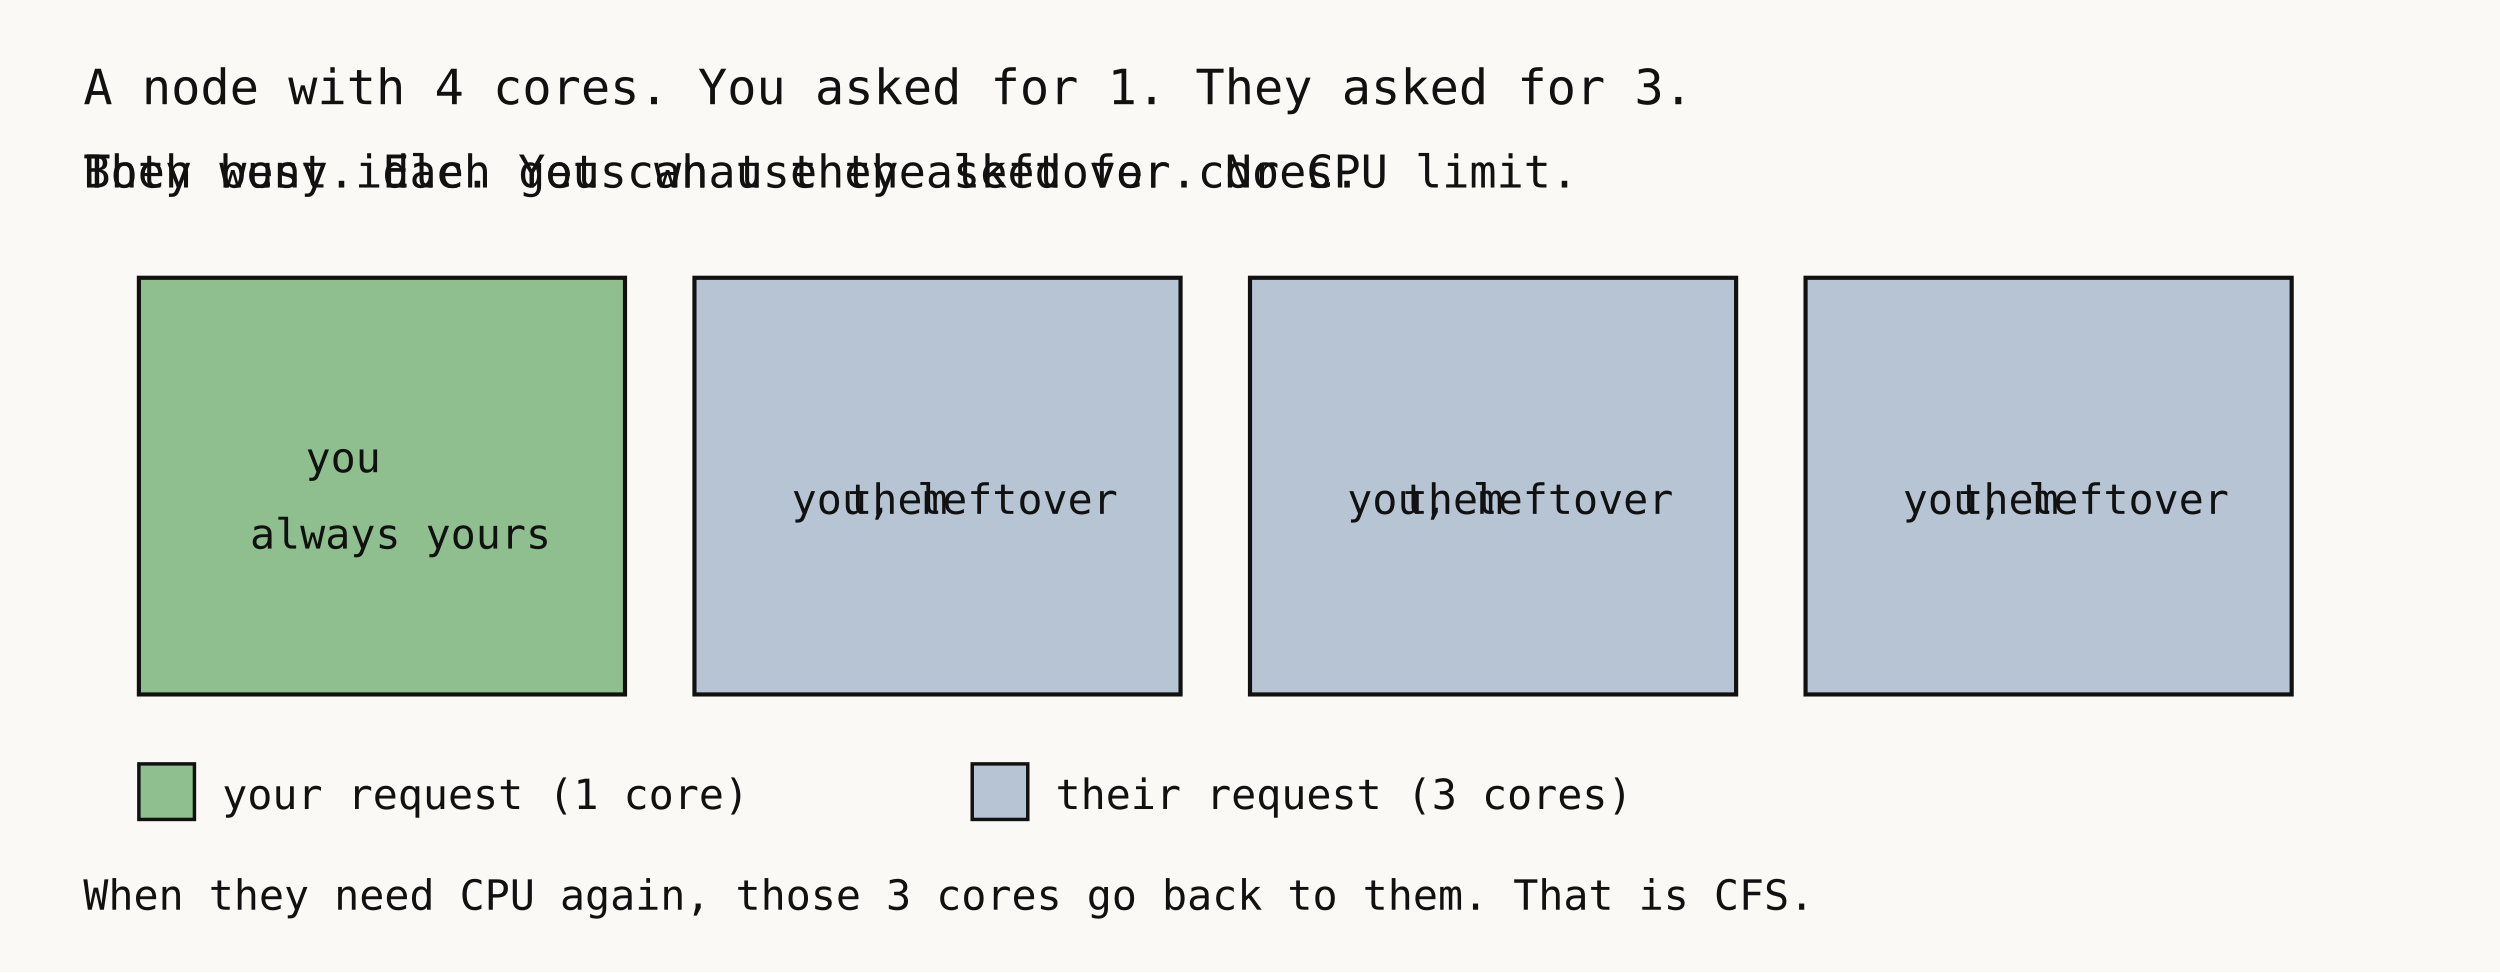
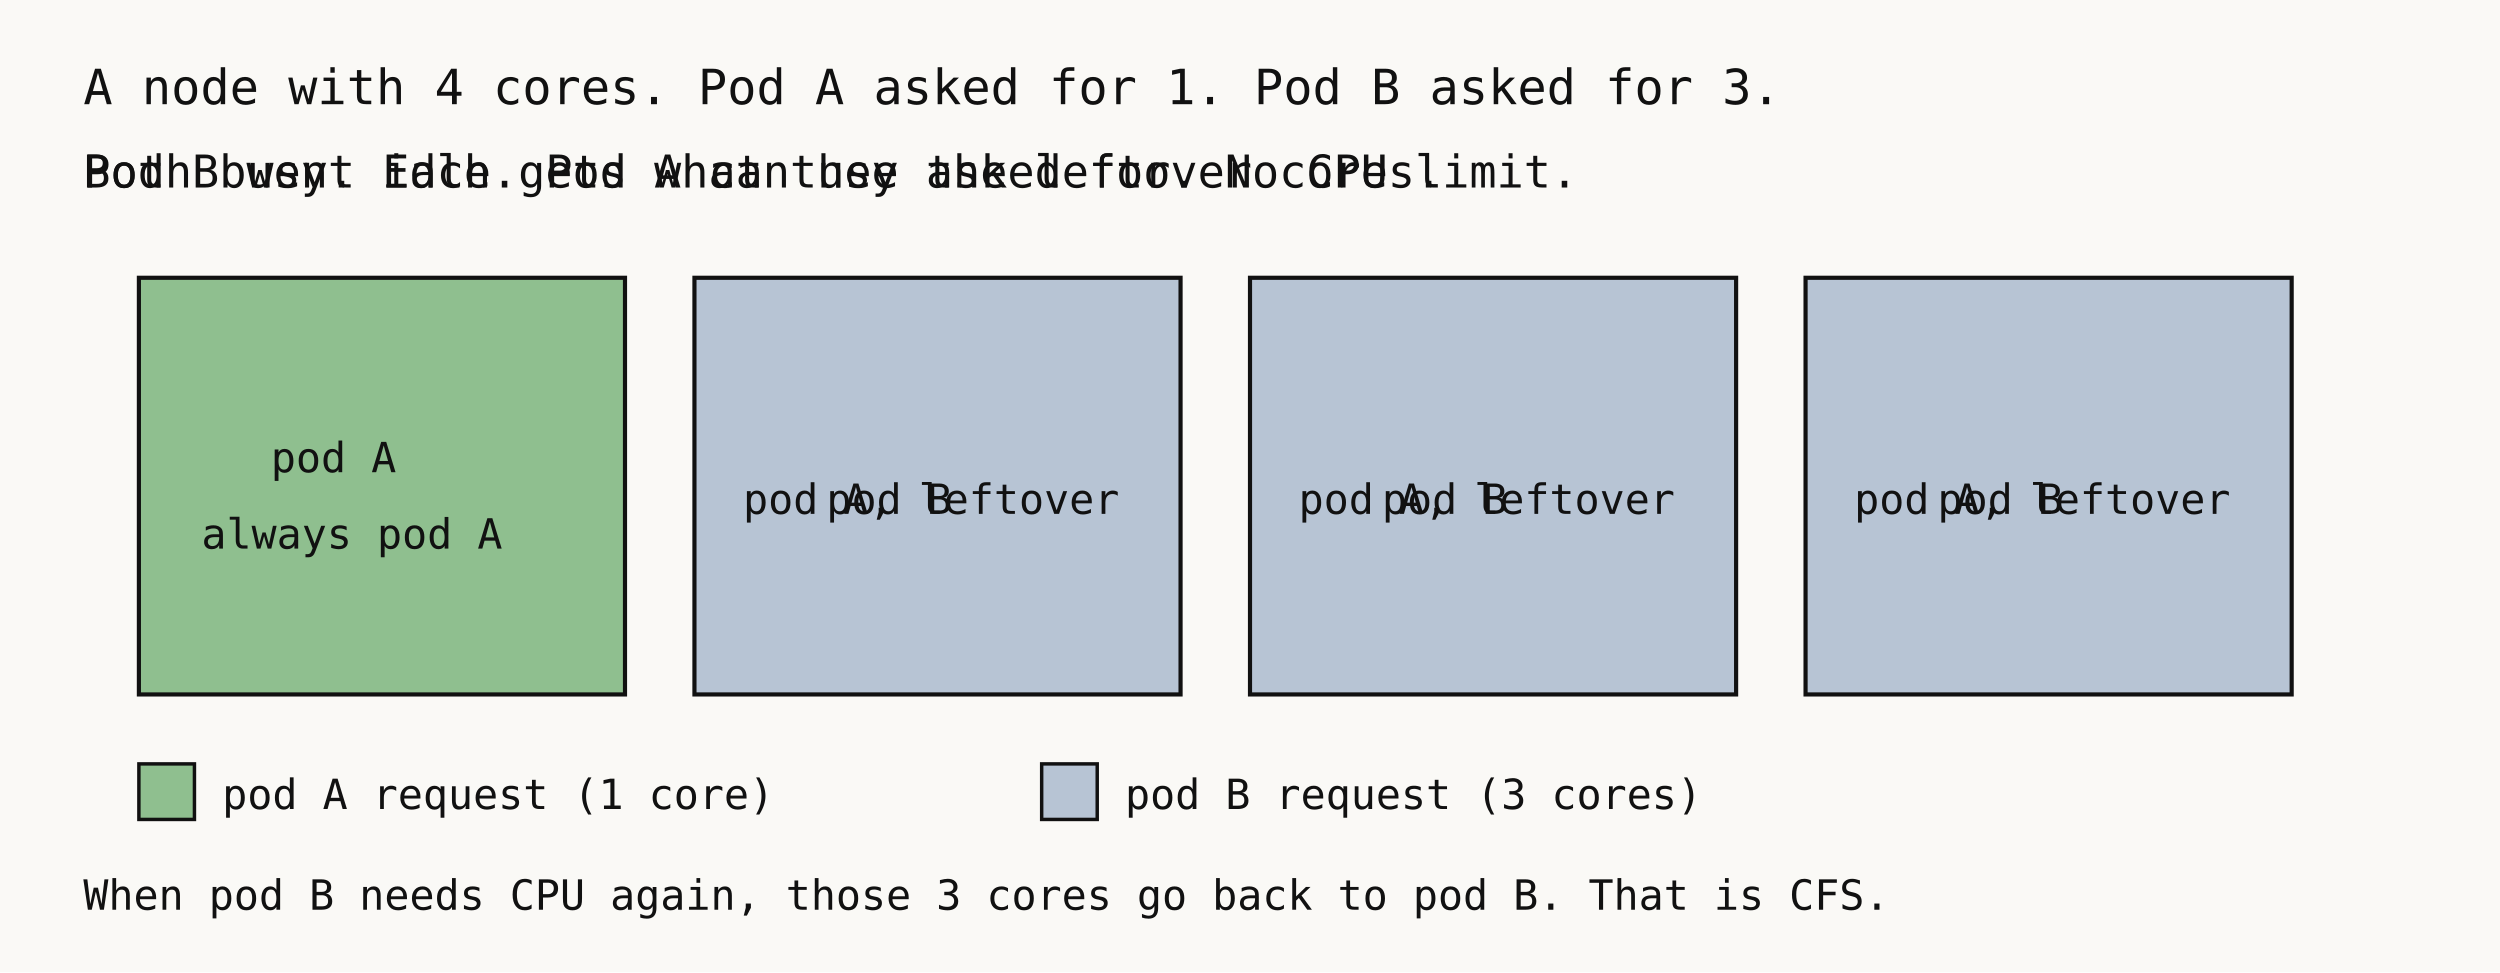
<svg xmlns="http://www.w3.org/2000/svg" width="720" height="280" viewBox="0 0 720 280">
  <style>
    text { font-family: ui-monospace, SFMono-Regular, Menlo, monospace; }
    .title { font-size: 14px; fill: #111; }
    .sub { font-size: 13px; fill: #111; }
    .tiny { font-size: 12px; fill: #111; }
    .core { stroke: #111; stroke-width: 1.2; }
    #capBusy { animation: first 10s steps(1) infinite; }
    #capIdle { animation: second 10s steps(1) infinite; }
    #c2, #c3, #c4 { animation: borrow 10s steps(1) infinite; }
-     #labThem2, #labThem3, #labThem4 { animation: first 10s steps(1) infinite; }
-     #labYou2, #labYou3, #labYou4 { animation: second 10s steps(1) infinite; }
+     #labB2, #labB3, #labB4 { animation: first 10s steps(1) infinite; }
+     #labA2, #labA3, #labA4 { animation: second 10s steps(1) infinite; }
    @keyframes first {
      0%, 49.9% { opacity: 1; } 50%, 100% { opacity: 0; }
    }
    @keyframes second {
      0%, 49.9% { opacity: 0; } 50%, 100% { opacity: 1; }
    }
    @keyframes borrow {
      0%, 49.9% { fill: #b7c4d4; }
      50%, 100% { fill: #8fbf8f; }
    }
  </style>
  <rect width="720" height="280" fill="#faf9f6" />
-   <text class="title" x="24" y="30">A node with 4 cores. You asked for 1. They asked for 3.</text>
+   <text class="title" x="24" y="30">A node with 4 cores. Pod A asked for 1. Pod B asked for 3.</text>
  <text id="capBusy" class="sub" x="24" y="54">Both busy. Each gets what they asked for. No CPU limit.</text>
-   <text id="capIdle" class="sub" x="24" y="54">They went idle. You can use the leftover cores.</text>
+   <text id="capIdle" class="sub" x="24" y="54">Pod B went idle. Pod A can use the leftover cores.</text>
  <rect class="core" x="40" y="80" width="140" height="120" fill="#8fbf8f" />
-   <text class="tiny" x="88" y="136">you</text>
-   <text class="tiny" x="72" y="158">always yours</text>
+   <text class="tiny" x="78" y="136">pod A</text>
+   <text class="tiny" x="58" y="158">always pod A</text>
  <rect id="c2" class="core" x="200" y="80" width="140" height="120" fill="#b7c4d4" />
-   <text id="labThem2" class="tiny" x="244" y="148">them</text>
-   <text id="labYou2" class="tiny" x="228" y="148">you, leftover</text>
+   <text id="labB2" class="tiny" x="238" y="148">pod B</text>
+   <text id="labA2" class="tiny" x="214" y="148">pod A, leftover</text>
  <rect id="c3" class="core" x="360" y="80" width="140" height="120" fill="#b7c4d4" />
-   <text id="labThem3" class="tiny" x="404" y="148">them</text>
-   <text id="labYou3" class="tiny" x="388" y="148">you, leftover</text>
+   <text id="labB3" class="tiny" x="398" y="148">pod B</text>
+   <text id="labA3" class="tiny" x="374" y="148">pod A, leftover</text>
  <rect id="c4" class="core" x="520" y="80" width="140" height="120" fill="#b7c4d4" />
-   <text id="labThem4" class="tiny" x="564" y="148">them</text>
-   <text id="labYou4" class="tiny" x="548" y="148">you, leftover</text>
+   <text id="labB4" class="tiny" x="558" y="148">pod B</text>
+   <text id="labA4" class="tiny" x="534" y="148">pod A, leftover</text>
  <rect x="40" y="220" width="16" height="16" fill="#8fbf8f" stroke="#111" />
-   <text class="tiny" x="64" y="233">your request (1 core)</text>
-   <rect x="280" y="220" width="16" height="16" fill="#b7c4d4" stroke="#111" />
-   <text class="tiny" x="304" y="233">their request (3 cores)</text>
-   <text class="tiny" x="24" y="262">When they need CPU again, those 3 cores go back to them. That is CFS.</text>
+   <text class="tiny" x="64" y="233">pod A request (1 core)</text>
+   <rect x="300" y="220" width="16" height="16" fill="#b7c4d4" stroke="#111" />
+   <text class="tiny" x="324" y="233">pod B request (3 cores)</text>
+   <text class="tiny" x="24" y="262">When pod B needs CPU again, those 3 cores go back to pod B. That is CFS.</text>
</svg>
